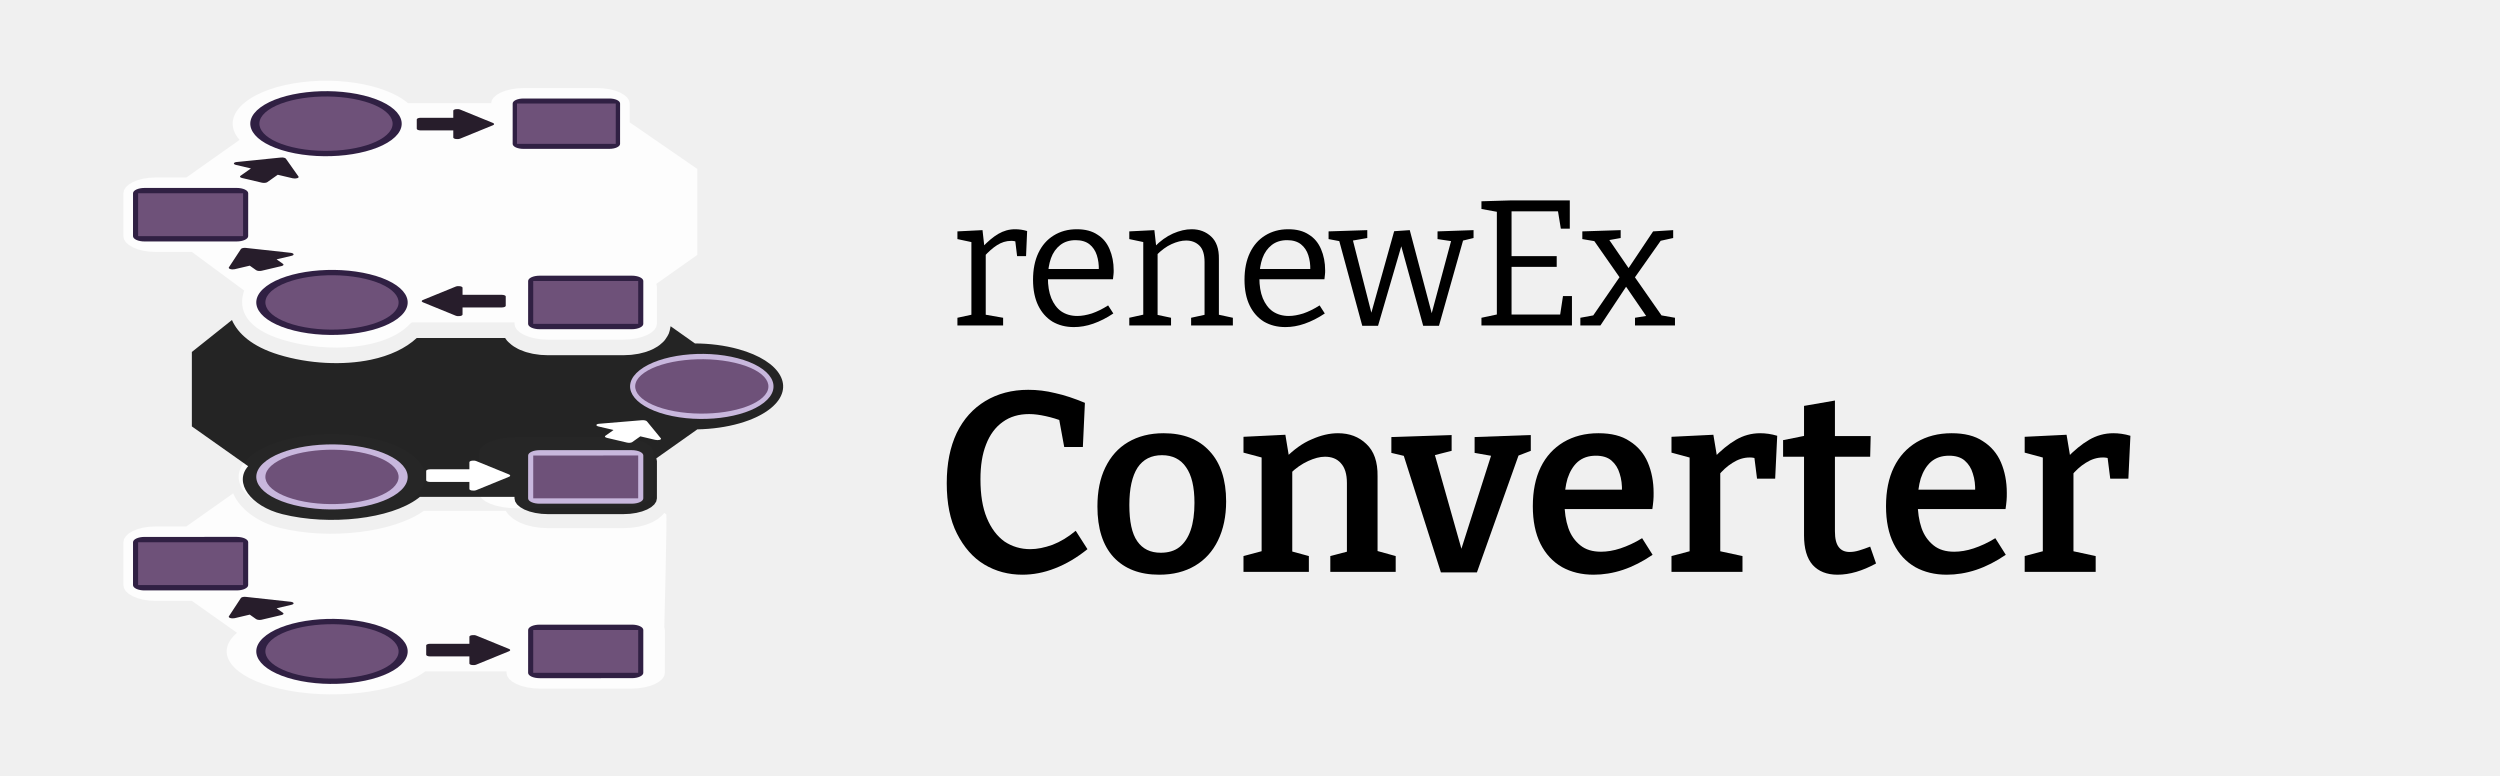
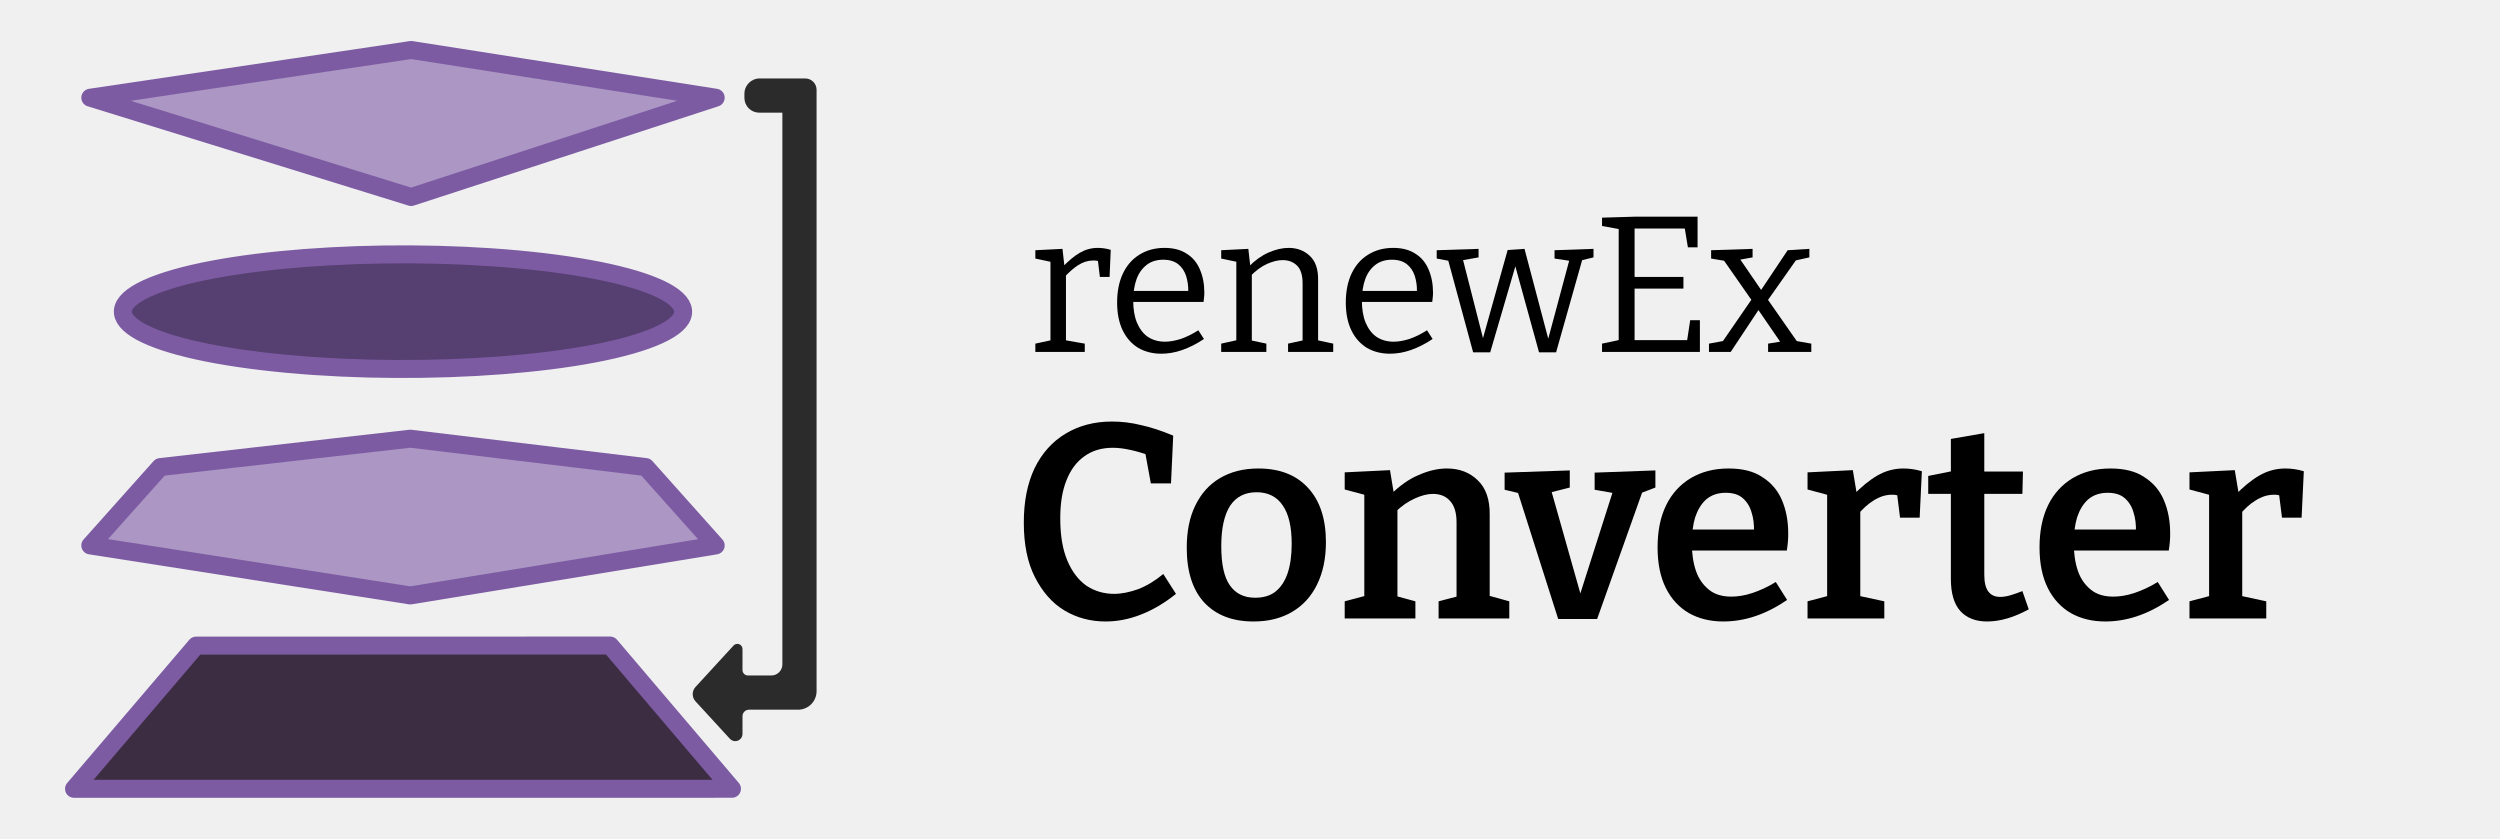
- <svg xmlns="http://www.w3.org/2000/svg" width="100%" height="100%" viewBox="0 0 558 173" version="1.1" xml:space="preserve" style="fill-rule:evenodd;clip-rule:evenodd;stroke-linejoin:round;stroke-miterlimit:2;">
-   <rect id="Artboard1" x="0" y="0" width="558" height="173" style="fill:none;" />
-   <g id="Artboard11">
-     <g>
-       <g opacity="0.85">
-         <path d="M84.513,98.139c9.956,2.647 13.373,8.52 7.622,13.107c-5.75,4.586 -18.501,6.16 -28.456,3.513c-9.954,-2.647 -13.372,-8.519 -7.622,-13.106c5.751,-4.588 18.503,-6.161 28.456,-3.514Zm-7.651,6.104c-2.641,-0.702 -6.024,-0.283 -7.55,0.934c-1.526,1.217 -0.622,2.776 2.019,3.478c2.642,0.702 6.024,0.284 7.55,-0.934c1.526,-1.217 0.622,-2.776 -2.019,-3.478Z" style="fill:#fff;" />
-         <path d="M148.705,114.797c0.223,-0.338 -0.427,25.187 -0.427,25.187l0.132,0.627l-0.006,9.563l-0.151,0.708l-0.439,0.664l-0.692,0.599l-0.914,0.521l-1.106,0.429l-1.276,0.325l-1.415,0.207l-1.506,0.071l-20.351,0.002l-1.472,-0.068l-1.399,-0.2l-1.291,-0.324l-1.141,-0.44l-0.938,-0.536l-0.689,-0.607l-0.426,-0.658l-0.146,-0.691l0.001,-0.325l-18.146,-0c-0.146,0.114 -0.298,0.226 -0.457,0.338c-6.489,4.588 -20.876,6.161 -32.107,3.514c-10.711,-2.524 -14.715,-7.98 -9.438,-12.459l-10.084,-7.128l-8.161,0l-1.397,-0.068l-1.33,-0.2l-1.226,-0.324l-1.083,-0.439l-0.89,-0.537l-0.655,-0.607l-0.404,-0.658l-0.138,-0.691l0.004,-9.562l0.145,-0.708l0.417,-0.665l0.658,-0.599l0.866,-0.52l1.051,-0.429l1.212,-0.326l1.343,-0.206c0,-0 1.428,-0.071 1.429,-0.071l6.93,-0.001l10.456,-7.392c0.022,0.053 0.044,0.106 0.067,0.159c1.341,3.082 5.029,6.217 10.293,7.532c11.202,2.8 25.494,0.999 32.169,-3.775l18.328,0l0.25,0.386c0.151,0.234 0.331,0.443 0.534,0.622l0.69,0.607c0.141,0.124 0.292,0.233 0.452,0.324l0.937,0.537c0.117,0.067 0.238,0.125 0.362,0.172l1.141,0.44c0.097,0.037 0.196,0.069 0.296,0.094l1.291,0.323c0.085,0.021 0.17,0.038 0.255,0.05l1.4,0.2c0.078,0.012 0.157,0.019 0.236,0.023l1.472,0.068c0.038,0.002 0.077,0.003 0.115,0.003l16.788,-0.002c0.039,0 0.078,-0.001 0.117,-0.003l1.505,-0.071c0.081,-0.004 0.161,-0.012 0.242,-0.023l1.415,-0.207c0.086,-0.013 0.172,-0.03 0.257,-0.051l1.277,-0.326c0.099,-0.025 0.196,-0.056 0.292,-0.094l1.106,-0.429c0.12,-0.046 0.237,-0.102 0.35,-0.166l0.913,-0.521c0.156,-0.088 0.303,-0.193 0.441,-0.312l0.692,-0.6c0.203,-0.175 0.383,-0.381 0.536,-0.612l0.438,0.336Z" style="fill:#fff;" />
-         <path d="M137.436,113.447l-0.002,-0l-22.045,0.002l-1.658,-0.067l-1.579,-0.196l-1.456,-0.317l-1.29,-0.432l-1.057,-0.526l-0.778,-0.595l-0.479,-0.644l-0.164,-0.677l0.004,-8.997l0.172,-0.694l0.496,-0.652l0.78,-0.587l1.031,-0.51l1.248,-0.42l1.44,-0.319l1.596,-0.202c-0,-0 1.699,-0.071 1.698,-0.071l22.047,-0.002l1.658,0.067l1.579,0.196l1.457,0.317l1.289,0.432l1.057,0.526l0.778,0.595l0.479,0.644l0.164,0.677l-0.004,8.999l-0.172,0.694l-0.496,0.651l-0.782,0.588l-1.03,0.509l-1.248,0.42l-1.44,0.319l-1.595,0.202l-1.698,0.07Zm-8.462,-6.907l0.001,-2.09l-5.12,0l-0.002,2.091l5.121,-0.001Z" style="fill:#fff;" />
-       </g>
-       <path d="M82.549,139.106c8.075,2.003 10.847,6.447 6.184,9.918c-4.663,3.47 -15.006,4.66 -23.082,2.657c-8.076,-2.004 -10.848,-6.447 -6.185,-9.918c4.663,-3.471 15.007,-4.661 23.083,-2.657Zm-2.773,2.063c-5.425,-1.345 -12.373,-0.545 -15.505,1.786c-3.132,2.331 -1.271,5.317 4.153,6.662c5.424,1.346 12.372,0.546 15.505,-1.785c3.132,-2.332 1.271,-5.317 -4.153,-6.663Z" style="fill:#302043;" />
-       <path d="M81.535,140.135c7.106,1.675 9.544,5.39 5.442,8.29c-4.104,2.901 -13.204,3.896 -20.311,2.222c-7.107,-1.675 -9.545,-5.389 -5.442,-8.29c4.103,-2.901 13.204,-3.896 20.311,-2.222Z" style="fill:#6e5179;" />
-       <path d="M141.017,151.366l-20.577,0.002c-0.68,-0 -1.332,-0.126 -1.813,-0.349c-0.481,-0.224 -0.752,-0.527 -0.752,-0.843l0.005,-9.563c-0,-0.658 1.149,-1.192 2.565,-1.192l20.577,-0.002c0.68,-0 1.333,0.125 1.813,0.349c0.481,0.223 0.752,0.527 0.752,0.843l-0.005,9.563c-0,0.658 -1.148,1.192 -2.565,1.192Zm-2.564,-2.384l0.003,-7.179l-15.446,0.002l-0.004,7.178l15.447,-0.001Z" style="fill:#302043;" />
-       <path d="M142.443,150.174l-23.429,0.002l0.005,-9.563l23.429,-0.002l-0.005,9.563Z" style="fill:#6e5179;" />
-       <path d="M52.828,131.783l-20.576,0.001c-0.68,0 -1.332,-0.125 -1.814,-0.349c-0.481,-0.223 -0.752,-0.527 -0.752,-0.843l0.005,-9.562c-0,-0.658 1.149,-1.192 2.565,-1.192l20.576,-0.003c0.681,0 1.334,0.126 1.815,0.349c0.48,0.224 0.751,0.527 0.751,0.843l-0.005,9.563c-0,0.659 -1.149,1.193 -2.565,1.193Zm-2.563,-2.385l0.003,-7.178l-15.447,0.001l-0.003,7.179l15.447,-0.002Z" style="fill:#302043;" />
-       <path d="M54.253,130.59l-23.428,0.002l0.005,-9.562l23.429,-0.003l-0.006,9.563Z" style="fill:#6e5179;" />
-       <path d="M95.127,146.148l-0,-2.093c-0.001,-0.201 0.4,-0.365 0.893,-0.365l8.748,0l0,-1.579c0,-0.148 0.217,-0.28 0.552,-0.337c0.333,-0.056 0.717,-0.025 0.973,0.079l7.327,2.991c0.348,0.142 0.348,0.373 -0.001,0.515l-7.325,2.991c-0.257,0.104 -0.64,0.135 -0.974,0.079c-0.335,-0.057 -0.552,-0.19 -0.552,-0.337l0,-1.579l-8.749,-0c-0.493,-0 -0.892,-0.164 -0.892,-0.365Z" style="fill:#271d2b;" />
-       <path d="M62.832,137.277l-4.441,1.046c-0.428,0.101 -0.974,0.041 -1.221,-0.133l-1.423,-1.007l-3.351,0.79c-0.313,0.073 -0.704,0.063 -0.99,-0.027c-0.286,-0.09 -0.413,-0.241 -0.32,-0.384l2.682,-4.084c0.127,-0.195 0.618,-0.31 1.094,-0.258l10.008,1.094c0.348,0.039 0.608,0.159 0.654,0.305c0.047,0.146 -0.126,0.289 -0.439,0.363l-3.351,0.79l1.425,1.007c0.247,0.174 0.1,0.397 -0.327,0.498Z" style="fill:#271d2b;" />
-       <g opacity="0.85">
-         <path d="M149.68,72.815l5.43,3.839c3.31,0.018 6.654,0.433 9.722,1.285c9.528,2.647 12.8,8.519 7.295,13.106c-3.548,2.957 -9.882,4.662 -16.489,4.791l-9.143,6.464l0.133,0.627l-0.006,8.303l-0.152,0.707l-0.438,0.665l-0.692,0.599l-0.914,0.52l-1.106,0.43l-1.276,0.325l-1.415,0.207l-1.506,0.071l-16.787,0.002l-1.472,-0.069l-1.399,-0.2l-1.291,-0.323l-1.141,-0.44l-0.938,-0.536l-0.689,-0.608l-0.426,-0.657l-0.145,-0.691l-0,-0.325l-21.116,-0c-0.137,0.113 -0.28,0.225 -0.428,0.336c-6.12,4.587 -19.687,6.16 -30.279,3.514c-7.058,-1.764 -10.918,-7.024 -7.628,-10.704l-12.563,-8.881l0,-16.611c0,-0 8.943,-7.15 8.95,-7.134c1.299,2.979 4.445,5.908 10.428,7.738c6.733,2.06 14.366,2.435 20.605,1.122c4.186,-0.88 7.763,-2.55 10.219,-4.852l19.723,0l0.156,0.242c0.169,0.26 0.369,0.493 0.594,0.692l0.69,0.607c0.157,0.138 0.325,0.259 0.503,0.36l0.937,0.537c0.13,0.075 0.265,0.139 0.403,0.192l1.141,0.439c0.108,0.042 0.218,0.077 0.329,0.105l1.291,0.323c0.094,0.024 0.189,0.042 0.284,0.056l1.399,0.2c0.088,0.012 0.175,0.021 0.263,0.025l1.472,0.068c0.043,0.002 0.085,0.003 0.128,0.003l16.788,-0.002c0.043,0 0.086,-0.001 0.13,-0.003l1.505,-0.071c0.09,-0.004 0.18,-0.013 0.269,-0.026l1.415,-0.207c0.096,-0.014 0.192,-0.033 0.286,-0.057l1.277,-0.325c0.11,-0.028 0.218,-0.063 0.325,-0.105l1.106,-0.429c0.134,-0.052 0.264,-0.113 0.389,-0.185l0.914,-0.52c0.172,-0.099 0.337,-0.215 0.49,-0.348l0.692,-0.599c0.226,-0.195 0.426,-0.425 0.595,-0.681l0.439,-0.665c0.248,-0.375 0.426,-0.802 0.523,-1.255l0.201,-0.991Z" />
-       </g>
-       <path d="M164.648,79.959c7.65,2.003 10.275,6.448 5.856,9.92c-4.419,3.472 -14.218,4.663 -21.868,2.66c-7.651,-2.004 -10.275,-6.449 -5.856,-9.92c4.419,-3.473 14.218,-4.664 21.868,-2.66Zm-2.628,2.064c-5.138,-1.345 -11.721,-0.545 -14.689,1.788c-2.968,2.332 -1.206,5.317 3.933,6.663c5.139,1.346 11.72,0.545 14.688,-1.787c2.969,-2.332 1.207,-5.318 -3.932,-6.664Z" style="fill:#c8b7dd;" />
-       <path d="M164.079,80.991c7.107,1.675 9.544,5.39 5.439,8.292c-4.105,2.902 -13.207,3.898 -20.313,2.224c-7.107,-1.675 -9.544,-5.391 -5.439,-8.293c4.105,-2.901 13.206,-3.897 20.313,-2.223Z" style="fill:#6e5179;" />
-       <path d="M82.549,100.159c8.075,2.003 10.847,6.448 6.184,9.918c-4.663,3.471 -15.006,4.661 -23.082,2.658c-8.076,-2.004 -10.848,-6.448 -6.185,-9.919c4.663,-3.47 15.007,-4.661 23.083,-2.657Zm-2.773,2.064c-5.425,-1.346 -12.373,-0.546 -15.505,1.786c-3.132,2.331 -1.271,5.316 4.153,6.662c5.424,1.345 12.372,0.545 15.505,-1.786c3.132,-2.331 1.271,-5.316 -4.153,-6.662Z" style="fill:#c8b7dd;" />
-       <path d="M81.535,101.191c7.106,1.675 9.544,5.389 5.442,8.29c-4.104,2.901 -13.204,3.896 -20.311,2.222c-7.107,-1.675 -9.545,-5.39 -5.442,-8.29c4.103,-2.901 13.204,-3.897 20.311,-2.222Z" style="fill:#6e5179;" />
-       <path d="M141.017,112.422l-20.577,0.002c-0.68,-0 -1.332,-0.126 -1.813,-0.349c-0.481,-0.224 -0.752,-0.527 -0.752,-0.843l0.005,-9.563c-0,-0.658 1.149,-1.192 2.565,-1.192l20.577,-0.003c0.68,0 1.333,0.126 1.813,0.35c0.481,0.223 0.752,0.527 0.752,0.843l-0.005,9.563c-0,0.658 -1.148,1.192 -2.565,1.192Zm-2.564,-2.384l0.003,-7.179l-15.446,0.002l-0.004,7.178l15.447,-0.001Z" style="fill:#c8b7dd;" />
-       <path d="M142.443,111.23l-23.429,0.002l0.005,-9.563l23.429,-0.002l-0.005,9.563Z" style="fill:#6e5179;" />
-       <path d="M95.127,107.204l-0,-2.093c-0.001,-0.201 0.4,-0.365 0.893,-0.365l8.748,0l0,-1.579c0,-0.148 0.217,-0.28 0.552,-0.337c0.333,-0.056 0.717,-0.025 0.973,0.079l7.327,2.991c0.348,0.142 0.348,0.373 -0.001,0.515l-7.325,2.991c-0.257,0.104 -0.64,0.135 -0.974,0.079c-0.335,-0.057 -0.552,-0.19 -0.552,-0.337l0,-1.579l-8.749,-0c-0.493,-0 -0.892,-0.164 -0.892,-0.365Z" style="fill:#fff;" />
-       <path d="M139.927,98.782l-4.441,-1.046c-0.427,-0.101 -0.597,-0.308 -0.378,-0.462l1.83,-1.294l-3.351,-0.79c-0.312,-0.073 -0.498,-0.208 -0.47,-0.34c0.028,-0.133 0.265,-0.237 0.599,-0.265l9.586,-0.797c0.456,-0.038 0.946,0.077 1.094,0.258l3.104,3.787c0.107,0.132 0.003,0.267 -0.264,0.344c-0.267,0.076 -0.646,0.078 -0.96,0.004l-3.35,-0.79l-1.829,1.294c-0.22,0.155 -0.742,0.198 -1.17,0.097Z" style="fill:#fff;" />
-       <g opacity="0.85">
-         <path d="M155.638,56.892l-9.143,6.463l0.133,0.628l-0.006,8.303l-0.152,0.707l-0.438,0.665l-0.692,0.599l-0.914,0.52l-1.106,0.43l-1.276,0.325l-1.415,0.207l-1.506,0.071l-16.787,0.002l-1.472,-0.069l-1.399,-0.2l-1.291,-0.323l-1.141,-0.44l-0.938,-0.537l-0.689,-0.607l-0.426,-0.658l-0.145,-0.691l-0,-0.324l-22.896,-0c-0.137,0.113 -0.3,0.199 -0.431,0.338c-5.228,5.588 -18.027,6.716 -28.496,3.514c-7.95,-2.432 -10.028,-6.586 -8.518,-10.965l-11.673,-8.622l-8.161,0l-1.397,-0.068l-1.33,-0.2l-1.226,-0.324l-1.083,-0.44l-0.89,-0.536l-0.655,-0.607l-0.404,-0.658l-0.138,-0.691l0.004,-9.562l0.145,-0.708l0.417,-0.665l0.658,-0.6l0.866,-0.519l1.051,-0.43l1.212,-0.325l1.343,-0.206c0,-0 1.428,-0.071 1.429,-0.072l6.93,-0.001l11.875,-8.395c-2.331,-2.648 -2.084,-5.746 1.256,-8.411c5.751,-4.587 18.503,-6.16 28.457,-3.513c3.441,0.915 6.102,2.216 7.872,3.715l18.574,0l0.127,-0.596l0.428,-0.652l0.673,-0.587l0.889,-0.51l1.077,-0.42l1.243,-0.319l1.377,-0.202c-0,-0 1.466,-0.071 1.465,-0.071l16.349,-0.002l1.431,0.067l1.362,0.196l1.257,0.317l1.113,0.432l0.912,0.526l0.671,0.595l0.413,0.644l0.142,0.677l-0.003,4.201l15.086,10.402l0,19.182Z" style="fill:#fff;" />
-       </g>
-       <path d="M81.214,21.317c8.076,2.003 10.847,6.448 6.182,9.92c-4.664,3.472 -15.009,4.663 -23.086,2.66c-8.075,-2.003 -10.846,-6.449 -6.181,-9.92c4.664,-3.473 15.01,-4.664 23.085,-2.66Zm-2.774,2.064c-5.424,-1.345 -12.372,-0.545 -15.506,1.787c-3.134,2.333 -1.273,5.319 4.151,6.664c5.425,1.346 12.373,0.545 15.506,-1.787c3.134,-2.332 1.274,-5.318 -4.151,-6.664Z" style="fill:#302043;" />
-       <path d="M80.199,22.349c7.106,1.675 9.544,5.39 5.439,8.292c-4.104,2.902 -13.206,3.898 -20.313,2.223c-7.106,-1.674 -9.543,-5.39 -5.439,-8.291c4.105,-2.902 13.207,-3.899 20.313,-2.224Z" style="fill:#6e5179;" />
-       <path d="M82.549,61.215c8.075,2.003 10.847,6.448 6.184,9.918c-4.663,3.471 -15.006,4.661 -23.082,2.658c-8.076,-2.004 -10.848,-6.448 -6.185,-9.919c4.663,-3.47 15.007,-4.661 23.083,-2.657Zm-2.773,2.064c-5.425,-1.346 -12.373,-0.546 -15.505,1.786c-3.132,2.331 -1.271,5.316 4.153,6.662c5.424,1.345 12.372,0.545 15.505,-1.786c3.132,-2.331 1.271,-5.317 -4.153,-6.662Z" style="fill:#302043;" />
-       <path d="M81.535,62.247c7.106,1.675 9.544,5.389 5.442,8.29c-4.104,2.901 -13.204,3.896 -20.311,2.221c-7.107,-1.674 -9.545,-5.389 -5.442,-8.29c4.103,-2.9 13.204,-3.896 20.311,-2.221Z" style="fill:#6e5179;" />
-       <path d="M136.008,33.227l-19.192,0.002c-0.634,-0 -1.242,-0.119 -1.692,-0.329c-0.448,-0.211 -0.7,-0.496 -0.7,-0.793l0.004,-8.998c-0,-0.619 1.071,-1.121 2.392,-1.121l19.193,-0.003c0.634,0 1.243,0.118 1.691,0.329c0.449,0.21 0.701,0.495 0.701,0.793l-0.004,8.998c-0,0.619 -1.072,1.122 -2.393,1.122Zm-2.391,-2.243l0.003,-6.755l-14.407,0.001l-0.003,6.755l14.407,-0.001Z" style="fill:#302043;" />
-       <path d="M137.434,32.105l-22.045,0.002l0.005,-8.998l22.046,-0.002l-0.006,8.998Z" style="fill:#6e5179;" />
-       <path d="M141.017,73.478l-20.577,0.002c-0.68,-0 -1.332,-0.126 -1.813,-0.35c-0.481,-0.223 -0.752,-0.526 -0.752,-0.843l0.005,-9.562c-0,-0.658 1.149,-1.192 2.565,-1.192l20.577,-0.003c0.68,0 1.333,0.126 1.813,0.35c0.481,0.223 0.752,0.527 0.752,0.843l-0.005,9.563c-0,0.658 -1.148,1.192 -2.565,1.192Zm-2.564,-2.384l0.003,-7.179l-15.446,0.002l-0.004,7.178l15.447,-0.001Z" style="fill:#302043;" />
-       <path d="M142.443,72.286l-23.429,0.001l0.005,-9.562l23.429,-0.002l-0.005,9.563Z" style="fill:#6e5179;" />
-       <path d="M52.828,53.894l-20.576,0.002c-0.68,0 -1.332,-0.126 -1.814,-0.349c-0.481,-0.224 -0.752,-0.527 -0.752,-0.843l0.005,-9.562c-0,-0.659 1.149,-1.193 2.565,-1.193l20.576,-0.002c0.681,-0 1.334,0.126 1.815,0.349c0.48,0.223 0.751,0.527 0.751,0.843l-0.005,9.563c-0,0.658 -1.149,1.192 -2.565,1.192Zm-2.563,-2.384l0.003,-7.179l-15.447,0.002l-0.003,7.178l15.447,-0.001Z" style="fill:#302043;" />
-       <path d="M54.253,52.702l-23.428,0.002l0.005,-9.562l23.429,-0.003l-0.006,9.563Z" style="fill:#6e5179;" />
-       <path d="M93.021,28.745l-0,-2.093c-0,-0.201 0.401,-0.365 0.894,-0.364l7.257,-0l-0,-1.58c-0,-0.147 0.217,-0.28 0.551,-0.336c0.334,-0.057 0.718,-0.026 0.974,0.078l7.326,2.99c0.349,0.143 0.349,0.374 0.001,0.516l-7.327,2.991c-0.256,0.104 -0.641,0.135 -0.974,0.079c-0.333,-0.056 -0.551,-0.19 -0.551,-0.337l-0,-1.579l-7.257,-0c-0.494,-0 -0.893,-0.163 -0.894,-0.365Z" style="fill:#271d2b;" />
-       <path d="M112.881,66.167l0,2.093c0.001,0.201 -0.4,0.365 -0.894,0.365l-8.747,-0l-0,1.579c-0,0.148 -0.218,0.28 -0.552,0.337c-0.333,0.056 -0.717,0.025 -0.973,-0.079l-7.327,-2.991c-0.349,-0.142 -0.349,-0.373 0.001,-0.515l7.325,-2.991c0.257,-0.104 0.64,-0.135 0.974,-0.079c0.334,0.057 0.552,0.19 0.552,0.337l-0,1.579l8.748,0c0.494,0 0.893,0.164 0.893,0.365Z" style="fill:#271d2b;" />
-       <path d="M62.832,59.389l-4.441,1.046c-0.428,0.101 -0.974,0.041 -1.221,-0.133l-1.423,-1.007l-3.351,0.789c-0.313,0.074 -0.704,0.064 -0.99,-0.026c-0.286,-0.09 -0.413,-0.241 -0.32,-0.384l2.682,-4.085c0.127,-0.194 0.618,-0.309 1.094,-0.257l10.008,1.094c0.348,0.038 0.608,0.159 0.654,0.305c0.047,0.146 -0.126,0.289 -0.439,0.363l-3.351,0.79l1.425,1.007c0.247,0.174 0.1,0.397 -0.327,0.498Z" style="fill:#271d2b;" />
-       <path d="M58.459,40.776l-4.441,-1.047c-0.428,-0.1 -0.581,-0.318 -0.344,-0.486l2.331,-1.648l-3.35,-0.789c-0.314,-0.074 -0.491,-0.214 -0.45,-0.356c0.041,-0.143 0.292,-0.258 0.637,-0.293l9.872,-0.999c0.471,-0.047 0.961,0.068 1.095,0.258l2.816,3.99c0.098,0.139 -0.02,0.285 -0.301,0.371c-0.281,0.085 -0.667,0.093 -0.98,0.019l-3.351,-0.79l-2.33,1.648c-0.238,0.168 -0.777,0.223 -1.204,0.122Z" style="fill:#271d2b;" />
-     </g>
+ <svg xmlns="http://www.w3.org/2000/svg" width="100%" height="100%" viewBox="0 0 516 173" version="1.1" xml:space="preserve" style="fill-rule:evenodd;clip-rule:evenodd;stroke-linecap:round;stroke-linejoin:round;stroke-miterlimit:1.5;">
+   <rect id="Artboard2" x="0" y="0" width="516" height="173" style="fill:none;" />
+   <rect id="Artboard1" x="0" y="0" width="510" height="173" style="fill:none;" />
+   <g>
+     <path d="M151.079,162.804l-135.799,0.008l25.204,-29.56l85.452,-0.012l25.143,29.564Z" style="fill:#3d2d43;stroke:#7c5ba3;stroke-width:3.71px;" />
+     <path d="M112.092,54.082c27.637,3.265 37.118,10.507 21.164,16.162c-15.959,5.656 -51.351,7.597 -78.987,4.331c-27.641,-3.264 -37.122,-10.506 -21.164,-16.162c15.955,-5.655 51.351,-7.596 78.987,-4.331Z" style="fill:#563f71;stroke:#7c5ba3;stroke-width:3.71px;" />
+     <path d="M84.859,40.664l-66.221,-20.5l66.221,-9.848l62.861,9.848l-62.861,20.5Z" style="fill:#ab96c4;stroke:#7c5ba3;stroke-width:3.71px;" />
+     <path d="M84.681,90.544l48.594,5.858l14.445,16.177l-63.039,10.32l-66.043,-10.32l14.445,-16.177l51.598,-5.858Z" style="fill:#ab96c4;stroke:#7c5ba3;stroke-width:3.71px;" />
+     <path d="M154.6,146.482c-0.746,0 -1.35,0.604 -1.35,1.349c0,0.975 0,2.342 0,3.642c0,0.617 -0.378,1.171 -0.953,1.395c-0.575,0.224 -1.229,0.072 -1.646,-0.382c-2.222,-2.42 -5.333,-5.806 -7.097,-7.728c-0.772,-0.84 -0.772,-2.13 -0,-2.97c1.976,-2.152 5.64,-6.141 7.854,-8.553c0.296,-0.322 0.759,-0.429 1.167,-0.27c0.407,0.158 0.675,0.551 0.675,0.988c0,1.478 0,3.226 0,4.341c0,0.623 0.506,1.128 1.129,1.128c1.233,0 3.243,0 4.811,0c0.608,0 1.191,-0.241 1.62,-0.671c0.43,-0.43 0.672,-1.013 0.672,-1.621c-0,-16.286 -0,-113.878 -0,-113.878l-4.794,0c-0.807,0 -1.58,-0.32 -2.151,-0.891c-0.57,-0.57 -0.891,-1.344 -0.891,-2.151c0,-0.286 0,-0.577 0,-0.865c0,-1.741 1.412,-3.153 3.153,-3.153c2.811,0 6.863,0 9.397,0c1.295,0 2.346,1.05 2.346,2.346c-0,15.616 -0,104.523 -0,124.122c-0,1.014 -0.403,1.986 -1.12,2.703c-0.717,0.716 -1.689,1.119 -2.703,1.119c-3.298,0 -7.876,0 -10.119,0Z" style="fill:#2b2b2b;" />
  </g>
  <g transform="matrix(5.45977,0,0,5.45977,-945.907,-688.245)">
    <g transform="matrix(7.32631,0,0,7.32631,212.112,139.363)">
      <path d="M0.038,-0l0,-0.043l0.088,-0.019l-0.01,0.015l0,-0.431l0.011,0.015l-0.089,-0.019l-0,-0.043l0.14,-0.007l0.011,0.098l-0.011,-0.004c0.03,-0.031 0.059,-0.056 0.088,-0.073c0.029,-0.017 0.06,-0.026 0.094,-0.026c0.021,0 0.044,0.003 0.067,0.01l-0.006,0.14l-0.05,0l-0.012,-0.099l0.009,0.018c-0.005,-0.001 -0.01,-0.002 -0.015,-0.003c-0.005,-0.001 -0.011,-0.001 -0.016,-0.001c-0.027,-0 -0.053,0.008 -0.078,0.024c-0.025,0.016 -0.048,0.037 -0.071,0.062l0.008,-0.024l0,0.363l-0.012,-0.015l0.109,0.019l0,0.043l-0.255,-0Z" style="fill-rule:nonzero;" />
    </g>
    <g transform="matrix(7.32631,0,0,7.32631,215.13,139.363)">
      <path d="M0.276,0.009c-0.045,0 -0.084,-0.01 -0.119,-0.03c-0.034,-0.021 -0.061,-0.051 -0.08,-0.09c-0.019,-0.039 -0.029,-0.087 -0.029,-0.144c-0,-0.058 0.01,-0.108 0.03,-0.15c0.02,-0.042 0.048,-0.074 0.085,-0.097c0.037,-0.023 0.08,-0.035 0.129,-0.035c0.047,0 0.085,0.01 0.115,0.03c0.031,0.019 0.053,0.046 0.068,0.081c0.015,0.035 0.023,0.074 0.023,0.119c-0,0.007 -0,0.015 -0.001,0.022c-0.001,0.007 -0.002,0.016 -0.003,0.027l-0.385,-0l-0,-0.057l0.315,-0l-0.009,0.006c0.001,-0.03 -0.003,-0.058 -0.011,-0.083c-0.008,-0.025 -0.022,-0.046 -0.041,-0.061c-0.019,-0.015 -0.045,-0.023 -0.077,-0.023c-0.034,-0 -0.063,0.009 -0.086,0.027c-0.023,0.018 -0.041,0.043 -0.052,0.074c-0.011,0.031 -0.017,0.068 -0.017,0.109c0,0.044 0.006,0.082 0.019,0.114c0.013,0.031 0.031,0.056 0.055,0.073c0.025,0.017 0.055,0.026 0.09,0.026c0.025,-0 0.052,-0.005 0.081,-0.014c0.029,-0.01 0.06,-0.025 0.091,-0.045l0.029,0.045c-0.037,0.025 -0.075,0.044 -0.112,0.057c-0.037,0.013 -0.073,0.019 -0.108,0.019Z" style="fill-rule:nonzero;" />
    </g>
    <g transform="matrix(7.32631,0,0,7.32631,219.138,139.363)">
      <path d="M0.038,-0l0,-0.043l0.09,-0.02l-0.012,0.015l0,-0.43l0.012,0.015l-0.09,-0.019l-0,-0.043l0.14,-0.007l0.011,0.098l-0.011,-0.004c0.033,-0.034 0.068,-0.059 0.104,-0.075c0.037,-0.016 0.071,-0.024 0.104,-0.024c0.044,0 0.08,0.014 0.109,0.041c0.029,0.027 0.044,0.068 0.043,0.125l0,0.323l-0.01,-0.014l0.088,0.019l0,0.043l-0.233,0l0,-0.043l0.087,-0.019l-0.012,0.015l0,-0.307c0,-0.041 -0.009,-0.072 -0.028,-0.091c-0.019,-0.019 -0.044,-0.029 -0.075,-0.029c-0.025,0 -0.052,0.007 -0.081,0.02c-0.029,0.013 -0.057,0.034 -0.085,0.062l0.007,-0.016l0,0.361l-0.01,-0.014l0.085,0.018l0,0.043l-0.233,0Z" style="fill-rule:nonzero;" />
    </g>
    <g transform="matrix(7.32631,0,0,7.32631,223.775,139.363)">
      <path d="M0.276,0.009c-0.045,0 -0.084,-0.01 -0.119,-0.03c-0.034,-0.021 -0.061,-0.051 -0.08,-0.09c-0.019,-0.039 -0.029,-0.087 -0.029,-0.144c-0,-0.058 0.01,-0.108 0.03,-0.15c0.02,-0.042 0.048,-0.074 0.085,-0.097c0.037,-0.023 0.08,-0.035 0.129,-0.035c0.047,0 0.085,0.01 0.115,0.03c0.031,0.019 0.053,0.046 0.068,0.081c0.015,0.035 0.023,0.074 0.023,0.119c-0,0.007 -0,0.015 -0.001,0.022c-0.001,0.007 -0.002,0.016 -0.003,0.027l-0.385,-0l-0,-0.057l0.315,-0l-0.009,0.006c0.001,-0.03 -0.003,-0.058 -0.011,-0.083c-0.008,-0.025 -0.022,-0.046 -0.041,-0.061c-0.019,-0.015 -0.045,-0.023 -0.077,-0.023c-0.034,-0 -0.063,0.009 -0.086,0.027c-0.023,0.018 -0.041,0.043 -0.052,0.074c-0.011,0.031 -0.017,0.068 -0.017,0.109c0,0.044 0.006,0.082 0.019,0.114c0.013,0.031 0.031,0.056 0.055,0.073c0.025,0.017 0.055,0.026 0.09,0.026c0.025,-0 0.052,-0.005 0.081,-0.014c0.029,-0.01 0.06,-0.025 0.091,-0.045l0.029,0.045c-0.037,0.025 -0.075,0.044 -0.112,0.057c-0.037,0.013 -0.073,0.019 -0.108,0.019Z" style="fill-rule:nonzero;" />
    </g>
    <g transform="matrix(7.32631,0,0,7.32631,227.6,139.363)">
      <path d="M0.603,-0.525l0.201,-0.007l0,0.044l-0.07,0.017l0.014,-0.012l-0.137,0.485l-0.088,0l-0.13,-0.472l0.016,0l-0.138,0.472l-0.088,0l-0.131,-0.483l0.012,0.012l-0.069,-0.013l-0,-0.043l0.216,-0.007l-0,0.044l-0.091,0.016l0.009,-0.01l0.111,0.435l-0.013,0l0.134,-0.479l0.087,-0.006l0.129,0.488l-0.013,0l0.117,-0.436l0.009,0.011l-0.087,-0.013l-0,-0.043Z" style="fill-rule:nonzero;" />
    </g>
    <g transform="matrix(7.32631,0,0,7.32631,233.454,139.363)">
      <path d="M0.504,-0.164l0.05,0l0,0.164l-0.505,-0l-0,-0.043l0.099,-0.021l-0.013,0.018l-0,-0.604l0.013,0.018l-0.099,-0.018l-0,-0.043l0.167,-0.005l0.326,0l0,0.158l-0.05,0l-0.018,-0.11l0.017,0.013l-0.289,0l0.015,-0.015l-0,0.28l-0.015,-0.015l0.267,0l-0,0.06l-0.267,0l0.015,-0.017l-0,0.298l-0.015,-0.015l0.302,0l-0.018,0.015l0.018,-0.118Z" style="fill-rule:nonzero;" />
    </g>
    <g transform="matrix(7.32631,0,0,7.32631,237.783,139.363)">
      <path d="M0.01,-0l0,-0.043l0.087,-0.016l-0.022,0.013l0.161,-0.234l0.019,-0.004l0.161,-0.241l0.112,-0.007l0,0.044l-0.086,0.019l0.025,-0.016l-0.157,0.223l-0.017,0.004l-0.171,0.258l-0.112,-0Zm0.305,-0l0,-0.043l0.074,-0.012l-0.005,0.012l-0.142,-0.207l-0.164,-0.235l0.02,0.016l-0.077,-0.013l0,-0.043l0.214,-0.007l0,0.044l-0.078,0.014l0.007,-0.014l0.133,0.194l0.173,0.248l-0.017,-0.012l0.085,0.015l0,0.043l-0.223,0Z" style="fill-rule:nonzero;" />
    </g>
    <g transform="matrix(10.44,0,0,10.44,211.453,149.437)">
      <path d="M0.344,0.011c-0.054,0 -0.104,-0.013 -0.149,-0.04c-0.045,-0.027 -0.08,-0.068 -0.107,-0.121c-0.027,-0.053 -0.04,-0.119 -0.04,-0.197c-0,-0.077 0.013,-0.142 0.039,-0.197c0.027,-0.055 0.064,-0.096 0.112,-0.125c0.048,-0.029 0.104,-0.044 0.168,-0.044c0.035,0 0.07,0.004 0.106,0.013c0.037,0.008 0.075,0.021 0.116,0.038l-0.008,0.173l-0.073,0l-0.022,-0.12l0.021,0.021c-0.025,-0.01 -0.049,-0.017 -0.072,-0.022c-0.023,-0.005 -0.044,-0.008 -0.064,-0.008c-0.041,0 -0.075,0.01 -0.104,0.031c-0.028,0.02 -0.05,0.049 -0.065,0.088c-0.015,0.038 -0.022,0.083 -0.022,0.136c-0,0.061 0.008,0.111 0.025,0.152c0.017,0.041 0.04,0.071 0.069,0.092c0.03,0.02 0.064,0.03 0.101,0.03c0.027,-0 0.056,-0.006 0.087,-0.017c0.031,-0.012 0.061,-0.03 0.091,-0.055l0.046,0.072c-0.041,0.033 -0.083,0.058 -0.127,0.075c-0.043,0.017 -0.086,0.025 -0.128,0.025Z" style="fill-rule:nonzero;" />
    </g>
    <g transform="matrix(10.44,0,0,10.44,217.738,149.437)">
      <path d="M0.295,-0.543c0.077,0 0.137,0.023 0.18,0.07c0.043,0.046 0.065,0.112 0.065,0.197c0,0.059 -0.011,0.11 -0.032,0.153c-0.021,0.043 -0.051,0.076 -0.09,0.099c-0.039,0.023 -0.085,0.035 -0.14,0.035c-0.077,0 -0.136,-0.023 -0.179,-0.069c-0.042,-0.046 -0.063,-0.112 -0.063,-0.198c-0,-0.059 0.01,-0.11 0.031,-0.153c0.021,-0.043 0.05,-0.076 0.089,-0.099c0.039,-0.023 0.085,-0.035 0.139,-0.035Zm-0.006,0.086c-0.042,0 -0.074,0.016 -0.096,0.049c-0.021,0.033 -0.032,0.081 -0.032,0.146c-0,0.065 0.01,0.112 0.031,0.142c0.021,0.03 0.051,0.045 0.092,0.045c0.029,0 0.054,-0.007 0.073,-0.022c0.019,-0.015 0.034,-0.037 0.044,-0.066c0.01,-0.029 0.015,-0.065 0.015,-0.107c0,-0.063 -0.011,-0.109 -0.033,-0.14c-0.021,-0.031 -0.053,-0.047 -0.094,-0.047Z" style="fill-rule:nonzero;" />
    </g>
    <g transform="matrix(10.44,0,0,10.44,223.751,149.437)">
      <path d="M0.032,-0l0,-0.062l0.086,-0.023l-0.015,0.018l0,-0.397l0.015,0.02l-0.086,-0.023l0,-0.062l0.164,-0.008l0.016,0.097l-0.016,-0.006c0.033,-0.033 0.067,-0.058 0.103,-0.073c0.036,-0.016 0.07,-0.024 0.103,-0.024c0.045,0 0.082,0.014 0.111,0.042c0.03,0.028 0.045,0.07 0.044,0.127l0,0.307l-0.012,-0.018l0.083,0.023l0,0.062l-0.256,0l0,-0.062l0.08,-0.021l-0.015,0.019l0,-0.284c0,-0.035 -0.008,-0.061 -0.024,-0.078c-0.015,-0.017 -0.036,-0.025 -0.062,-0.025c-0.02,0 -0.042,0.006 -0.066,0.017c-0.024,0.011 -0.048,0.027 -0.071,0.05l0.009,-0.019l0,0.339l-0.012,-0.019l0.077,0.021l0,0.062l-0.256,0Z" style="fill-rule:nonzero;" />
    </g>
    <g transform="matrix(10.44,0,0,10.44,230.172,149.437)">
      <path d="M0.322,-0.528l0.22,-0.008l0,0.062l-0.06,0.023l0.017,-0.019l-0.168,0.472l-0.141,-0l-0.149,-0.468l0.018,0.015l-0.063,-0.015l-0,-0.062l0.236,-0.008l-0,0.062l-0.079,0.02l0.01,-0.016l0.112,0.396l-0.01,0l0.124,-0.389l0.007,0.01l-0.074,-0.013l-0,-0.062Z" style="fill-rule:nonzero;" />
    </g>
    <g transform="matrix(10.44,0,0,10.44,235.527,149.437)">
      <path d="M0.275,0.011c-0.047,0 -0.088,-0.01 -0.124,-0.03c-0.036,-0.021 -0.064,-0.051 -0.084,-0.091c-0.02,-0.04 -0.03,-0.089 -0.03,-0.147c-0,-0.059 0.01,-0.11 0.031,-0.153c0.021,-0.043 0.051,-0.075 0.089,-0.098c0.039,-0.023 0.084,-0.035 0.137,-0.035c0.05,0 0.091,0.01 0.122,0.031c0.032,0.02 0.056,0.048 0.071,0.083c0.015,0.035 0.023,0.075 0.023,0.12c0,0.01 -0,0.02 -0.001,0.03c-0.001,0.01 -0.002,0.021 -0.004,0.033l-0.372,0l0,-0.076l0.267,0l-0.014,0.009c0.001,-0.027 -0.002,-0.051 -0.009,-0.072c-0.006,-0.021 -0.017,-0.038 -0.032,-0.051c-0.015,-0.013 -0.036,-0.019 -0.061,-0.019c-0.029,0 -0.052,0.008 -0.071,0.024c-0.018,0.016 -0.031,0.038 -0.04,0.065c-0.008,0.027 -0.012,0.058 -0.012,0.093c0,0.038 0.005,0.072 0.015,0.101c0.01,0.029 0.026,0.051 0.047,0.068c0.021,0.017 0.048,0.025 0.081,0.025c0.023,0 0.049,-0.004 0.076,-0.013c0.027,-0.009 0.056,-0.022 0.085,-0.04l0.041,0.065c-0.038,0.026 -0.077,0.046 -0.116,0.059c-0.039,0.013 -0.078,0.019 -0.115,0.019Z" style="fill-rule:nonzero;" />
    </g>
    <g transform="matrix(10.44,0,0,10.44,241.248,149.437)">
      <path d="M0.032,-0l0,-0.062l0.083,-0.022l-0.012,0.019l0,-0.4l0.014,0.021l-0.085,-0.023l0,-0.062l0.164,-0.008l0.016,0.096l-0.016,-0.004c0.03,-0.031 0.059,-0.055 0.088,-0.072c0.029,-0.017 0.061,-0.026 0.095,-0.026c0.021,0 0.044,0.003 0.067,0.01l-0.008,0.168l-0.071,0l-0.013,-0.103l0.011,0.024c-0.004,-0.001 -0.008,-0.002 -0.013,-0.003c-0.005,-0.001 -0.009,-0.001 -0.014,-0.001c-0.023,0 -0.045,0.007 -0.067,0.021c-0.021,0.013 -0.041,0.031 -0.058,0.053l0.01,-0.033l0,0.342l-0.015,-0.019l0.102,0.022l0,0.062l-0.278,0Z" style="fill-rule:nonzero;" />
    </g>
    <g transform="matrix(10.44,0,0,10.44,246.061,149.437)">
      <path d="M0.221,0.011c-0.042,0 -0.074,-0.013 -0.097,-0.038c-0.023,-0.026 -0.034,-0.065 -0.034,-0.116l0,-0.325l0.017,0.017l-0.099,0l0,-0.065l0.1,-0.02l-0.018,0.021l0,-0.135l0.121,-0.021l0,0.156l-0.014,-0.017l0.154,0l-0.002,0.081l-0.152,0l0.014,-0.017l0,0.309c0,0.029 0.005,0.049 0.015,0.062c0.01,0.013 0.024,0.019 0.043,0.019c0.011,0 0.024,-0.002 0.037,-0.006c0.013,-0.004 0.028,-0.009 0.043,-0.015l0.023,0.066c-0.053,0.029 -0.103,0.044 -0.151,0.044Z" style="fill-rule:nonzero;" />
    </g>
    <g transform="matrix(10.44,0,0,10.44,249.966,149.437)">
      <path d="M0.275,0.011c-0.047,0 -0.088,-0.01 -0.124,-0.03c-0.036,-0.021 -0.064,-0.051 -0.084,-0.091c-0.02,-0.04 -0.03,-0.089 -0.03,-0.147c-0,-0.059 0.01,-0.11 0.031,-0.153c0.021,-0.043 0.051,-0.075 0.089,-0.098c0.039,-0.023 0.084,-0.035 0.137,-0.035c0.05,0 0.091,0.01 0.122,0.031c0.032,0.02 0.056,0.048 0.071,0.083c0.015,0.035 0.023,0.075 0.023,0.12c0,0.01 -0,0.02 -0.001,0.03c-0.001,0.01 -0.002,0.021 -0.004,0.033l-0.372,0l0,-0.076l0.267,0l-0.014,0.009c0.001,-0.027 -0.002,-0.051 -0.009,-0.072c-0.006,-0.021 -0.017,-0.038 -0.032,-0.051c-0.015,-0.013 -0.036,-0.019 -0.061,-0.019c-0.029,0 -0.052,0.008 -0.071,0.024c-0.018,0.016 -0.031,0.038 -0.04,0.065c-0.008,0.027 -0.012,0.058 -0.012,0.093c0,0.038 0.005,0.072 0.015,0.101c0.01,0.029 0.026,0.051 0.047,0.068c0.021,0.017 0.048,0.025 0.081,0.025c0.023,0 0.049,-0.004 0.076,-0.013c0.027,-0.009 0.056,-0.022 0.085,-0.04l0.041,0.065c-0.038,0.026 -0.077,0.046 -0.116,0.059c-0.039,0.013 -0.078,0.019 -0.115,0.019Z" style="fill-rule:nonzero;" />
    </g>
    <g transform="matrix(10.44,0,0,10.44,255.687,149.437)">
      <path d="M0.032,-0l0,-0.062l0.083,-0.022l-0.012,0.019l0,-0.4l0.014,0.021l-0.085,-0.023l0,-0.062l0.164,-0.008l0.016,0.096l-0.016,-0.004c0.03,-0.031 0.059,-0.055 0.088,-0.072c0.029,-0.017 0.061,-0.026 0.095,-0.026c0.021,0 0.044,0.003 0.067,0.01l-0.008,0.168l-0.071,0l-0.013,-0.103l0.011,0.024c-0.004,-0.001 -0.008,-0.002 -0.013,-0.003c-0.005,-0.001 -0.009,-0.001 -0.014,-0.001c-0.023,0 -0.045,0.007 -0.067,0.021c-0.021,0.013 -0.041,0.031 -0.058,0.053l0.01,-0.033l0,0.342l-0.015,-0.019l0.102,0.022l0,0.062l-0.278,0Z" style="fill-rule:nonzero;" />
    </g>
  </g>
</svg>
